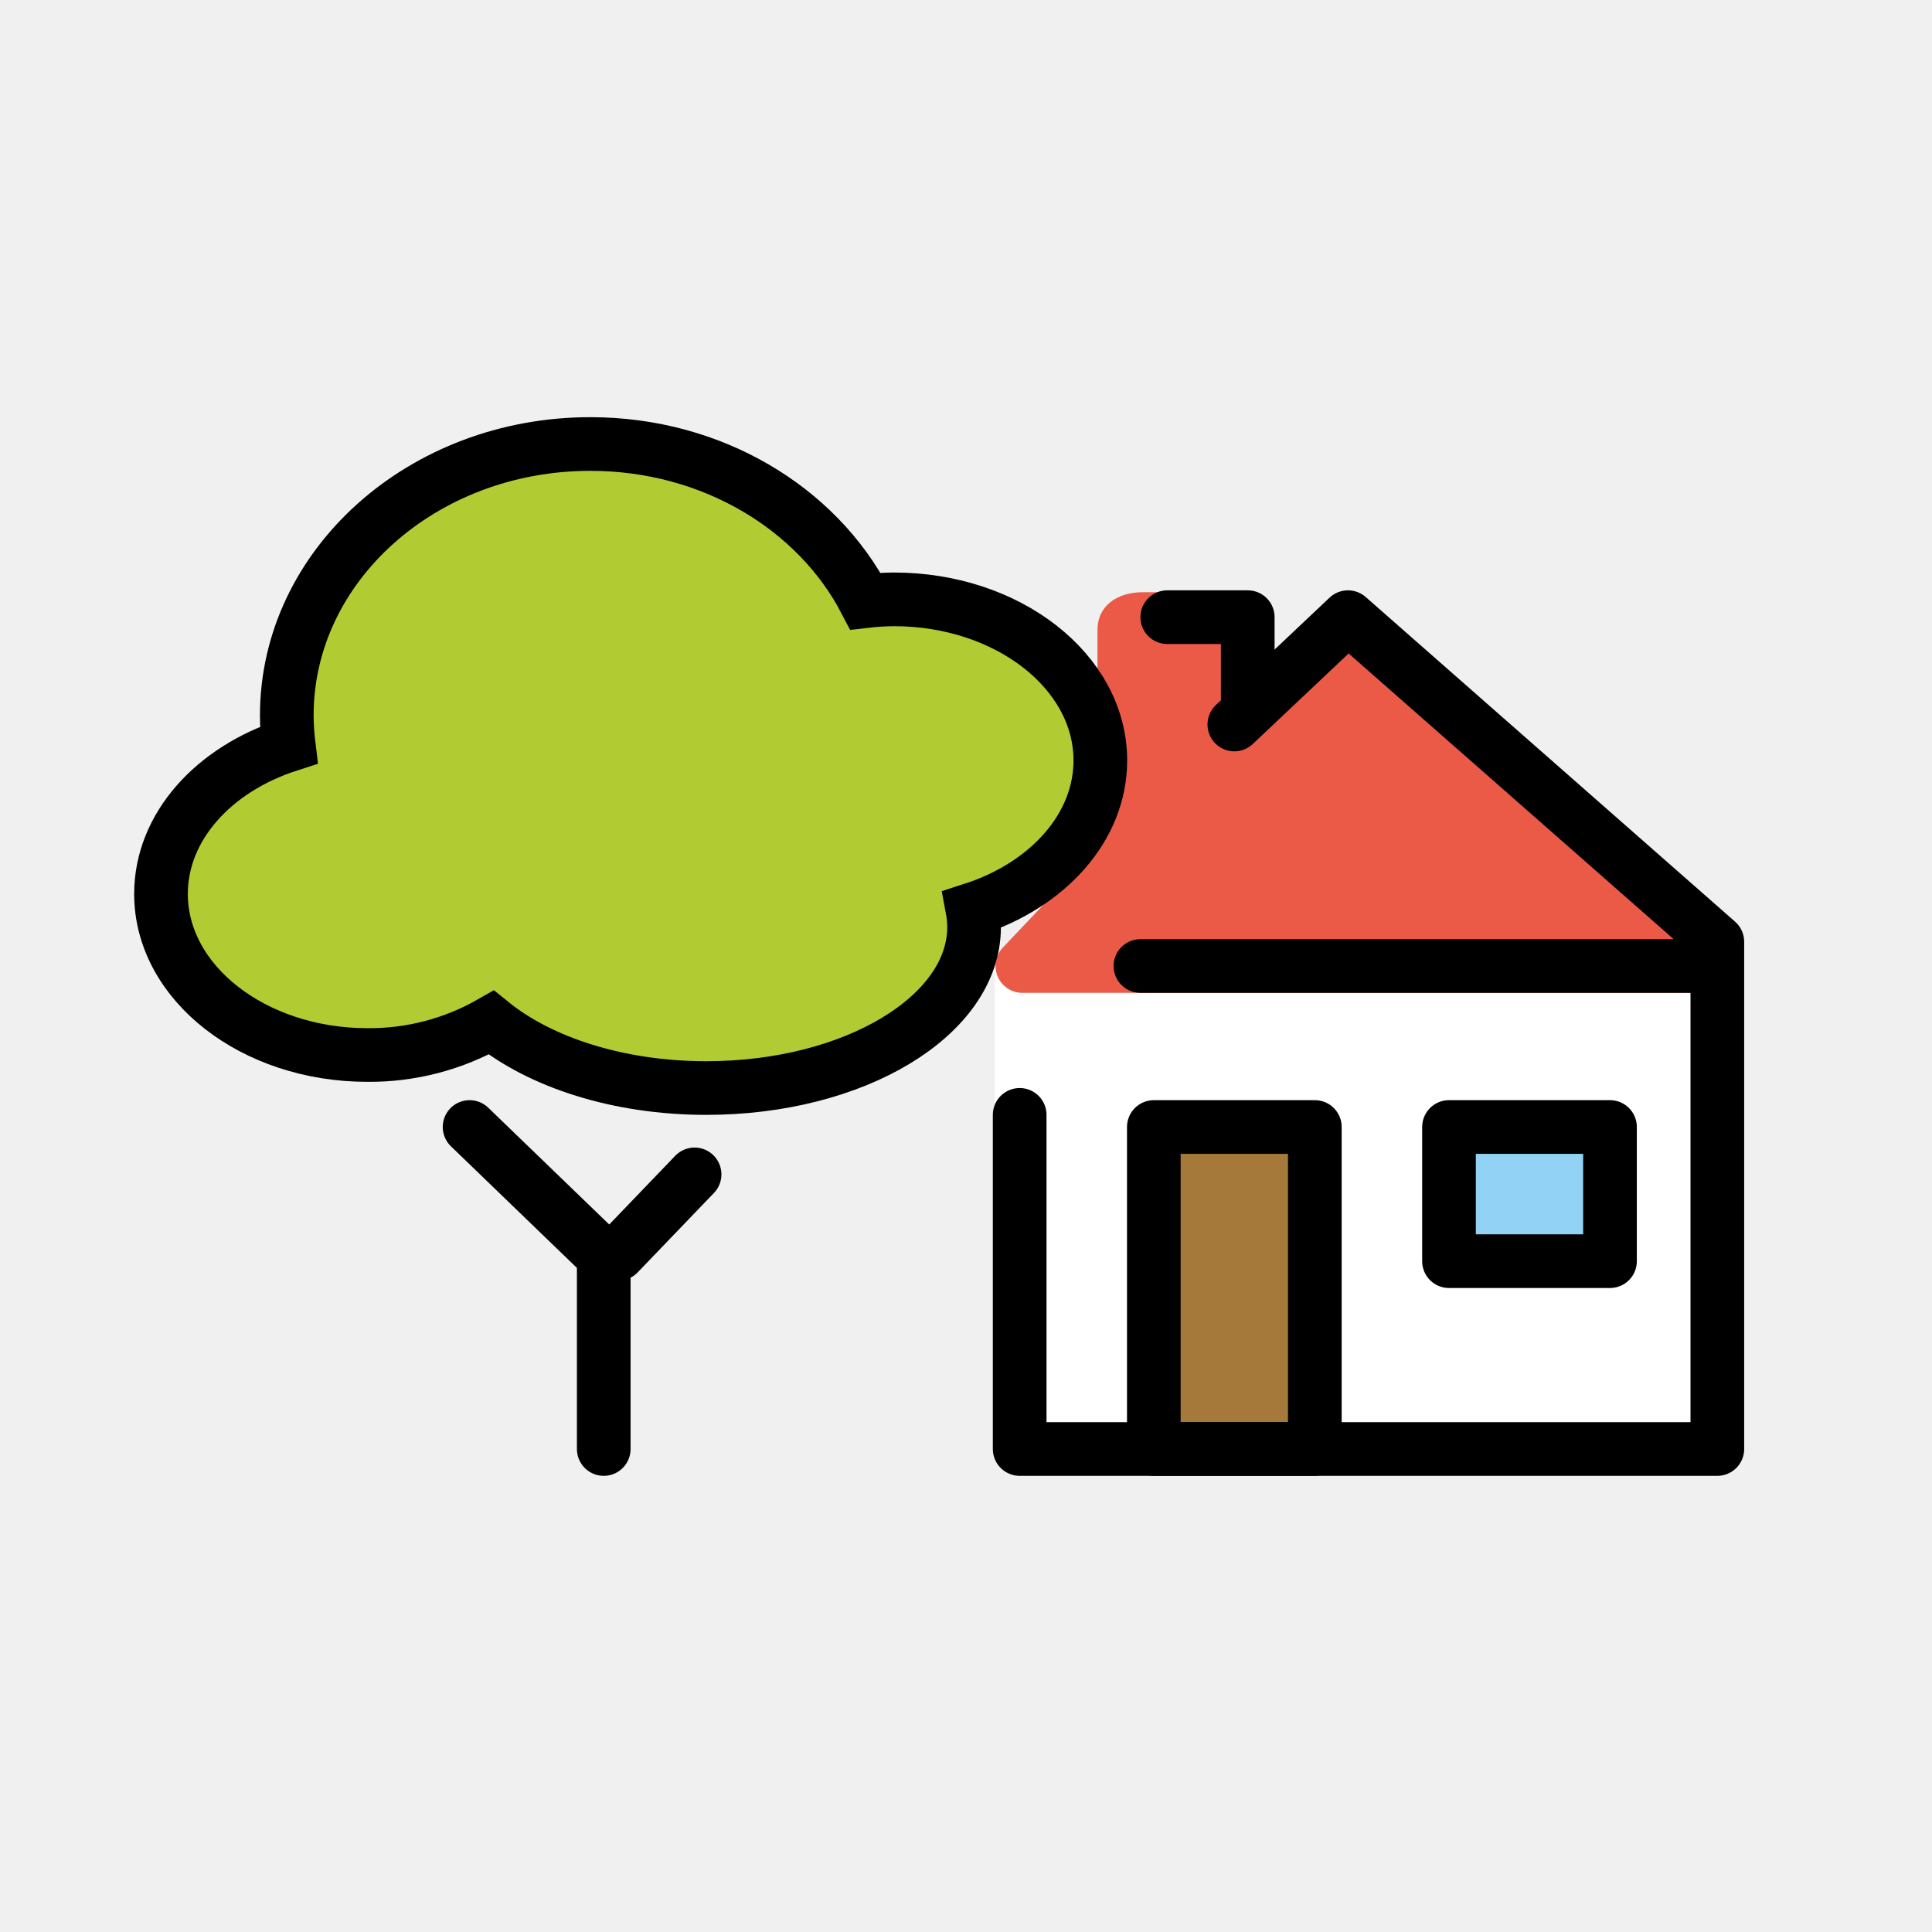
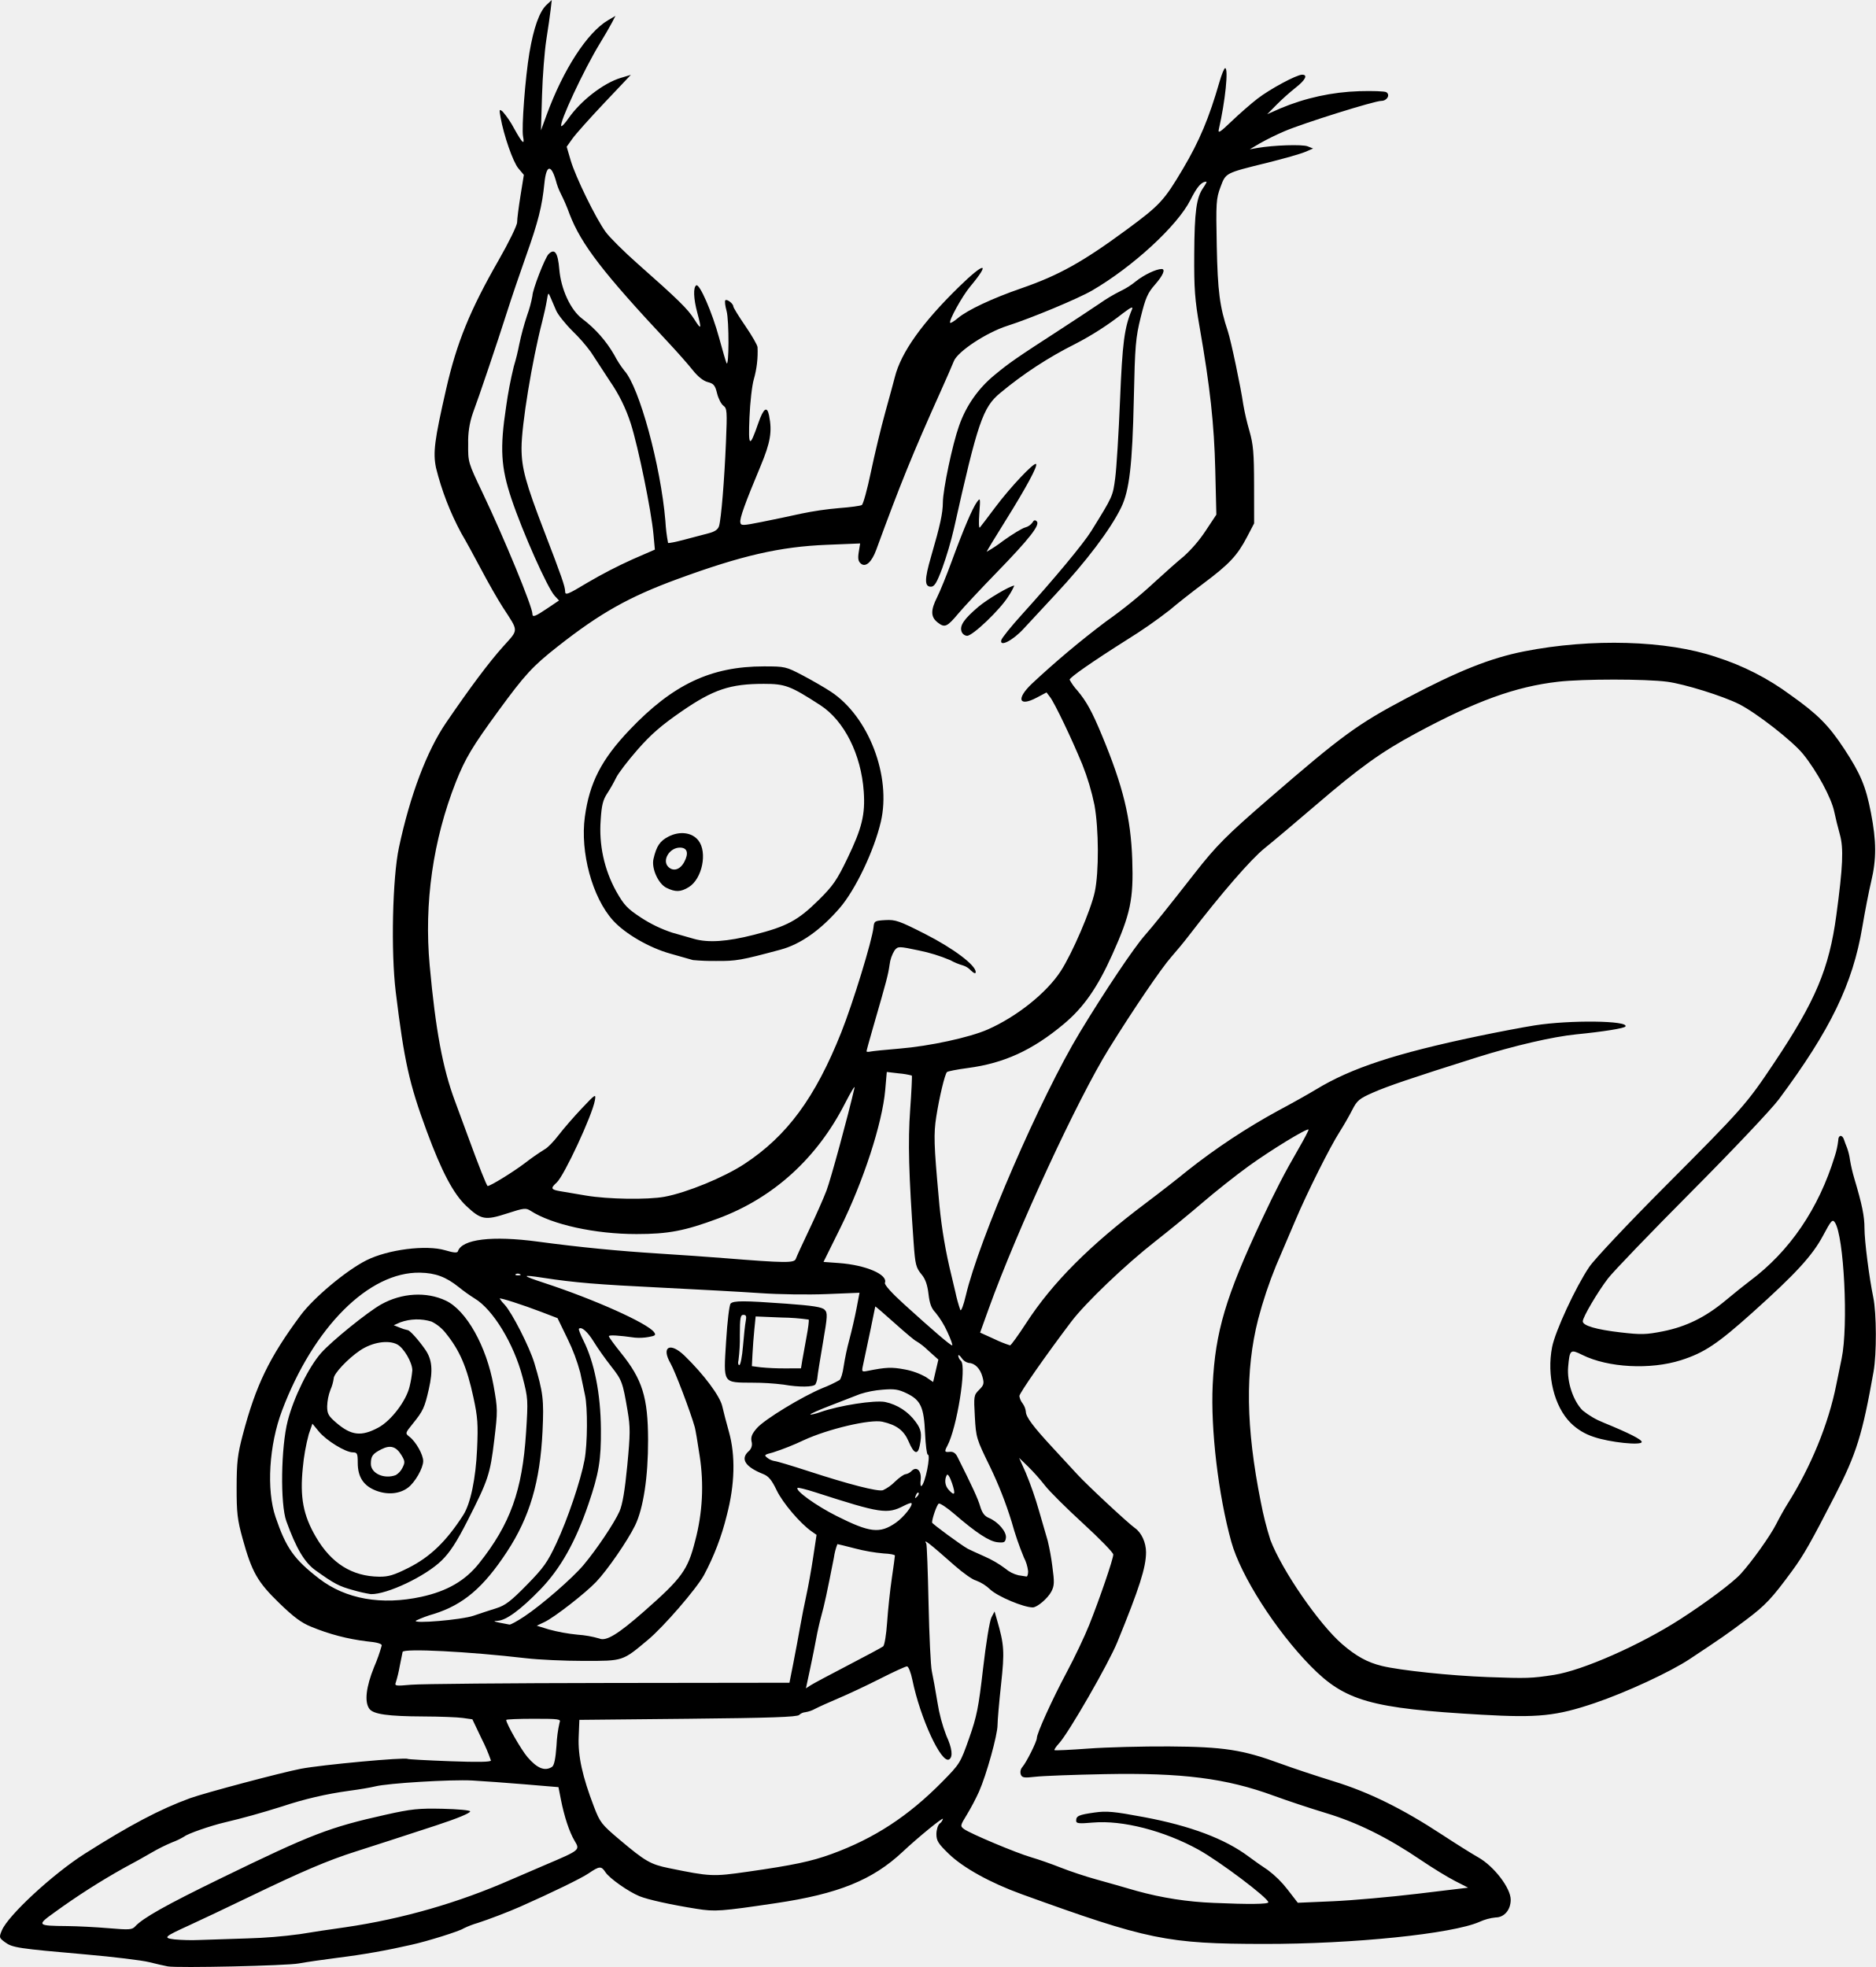
- <svg xmlns="http://www.w3.org/2000/svg" id="emoji" viewBox="0 0 72 72" version="1.1">
-   <g id="color">
-     <rect x="37.075" y="36.053" width="26.884" height="18.114" fill="#FFFFFF" />
-     <polygon fill="#EA5A47" stroke="#EA5A47" stroke-linecap="round" stroke-linejoin="round" stroke-miterlimit="10" stroke-width="2" points="50.235,23.2 38.1,36 63.5,36" />
-     <path fill="#EA5A47" d="M47.3,26l-6.4,6.059v-8.573c0-0.931,0.755-1.416,1.686-1.416h3.028 c0.931,0,1.686,0.485,1.686,1.416C47.3,23.486,47.3,26,47.3,26z" />
-     <rect x="43" y="42" width="6" height="12" fill="#A57939" />
-     <rect x="54" y="42" width="6" height="5" fill="#92D3F5" />
-     <path fill="#B1CC33" d="M41.006,28.339c0-3.312-3.445-6.003-7.694-6.003c-0.355,0.003-0.71,0.025-1.062,0.066 c-1.8-3.455-5.707-5.855-10.25-5.855c-6.248,0-11.312,4.529-11.312,10.114c0.001,0.369,0.025,0.738,0.07,1.104 C7.966,28.666,6,30.81,6,33.314c0,3.312,3.445,6.003,7.694,6.003c1.615,0.014,3.206-0.402,4.614-1.207 c1.818,1.477,4.726,2.438,8.015,2.438c5.511,0,9.978-2.688,9.978-6.003c-0.001-0.219-0.021-0.438-0.061-0.653 C39.036,32.99,41.006,30.845,41.006,28.339z" />
-   </g>
-   <g id="hair" />
-   <g id="skin" />
-   <g id="skin-shadow" />
-   <g id="line">
-     <polyline fill="none" stroke="#000000" stroke-linecap="round" stroke-linejoin="round" stroke-miterlimit="10" stroke-width="2" points="46,27 50.235,23 64,35.098 64,54 38,54 38,41.548" />
-     <rect x="43" y="42" width="6" height="12" fill="none" stroke="#000000" stroke-linecap="round" stroke-linejoin="round" stroke-miterlimit="10" stroke-width="2" />
-     <rect x="54" y="42" width="6" height="5" fill="none" stroke="#000000" stroke-linecap="round" stroke-linejoin="round" stroke-miterlimit="10" stroke-width="2" />
-     <polyline fill="none" stroke="#000000" stroke-linecap="round" stroke-linejoin="round" stroke-miterlimit="10" stroke-width="2" points="43.5,23 46.5,23 46.5,26" />
-     <path fill="none" stroke="#000000" stroke-miterlimit="10" stroke-width="2" d="M31.245,39.34" />
-     <polyline fill="none" stroke="#000000" stroke-linecap="round" stroke-linejoin="round" stroke-width="2" points="22.5,54 22.5,46.827 17.5,42" />
-     <line x1="23.041" x2="25.885" y1="46.727" y2="43.766" fill="none" stroke="#000000" stroke-linecap="round" stroke-linejoin="round" stroke-width="2" />
-     <path fill="none" stroke="#000000" stroke-linecap="round" stroke-miterlimit="10" stroke-width="2" d="M41.006,28.339 c0-3.312-3.445-6.003-7.694-6.003c-0.355,0.003-0.71,0.025-1.062,0.066c-1.8-3.455-5.707-5.855-10.25-5.855 c-6.248,0-11.312,4.529-11.312,10.114c0.001,0.369,0.025,0.738,0.07,1.104C7.966,28.666,6,30.81,6,33.314 c0,3.312,3.445,6.003,7.694,6.003c1.615,0.014,3.206-0.402,4.614-1.207c1.818,1.477,4.726,2.438,8.015,2.438 c5.511,0,9.978-2.688,9.978-6.003c-0.001-0.219-0.021-0.438-0.061-0.653 C39.036,32.99,41.006,30.845,41.006,28.339z" />
-     <line x1="63.5" x2="42.5" y1="36" y2="36" fill="none" stroke="#000000" stroke-linecap="round" stroke-linejoin="round" stroke-miterlimit="10" stroke-width="2" />
-   </g>
+ <svg xmlns="http://www.w3.org/2000/svg" id="Ebene_1" data-name="Ebene 1" viewBox="0 0 687.22 720.721">
+   <path d="M61.453,720.496c-1.098-.191-4.16-.89-6.797-1.554-2.64-.664-13.082-1.934-23.203-2.821-24.816-2.171-26.898-2.484-29.57-4.445-2.227-1.633-2.27-1.793-1.207-4.359,2.273-5.492,18.691-20.68,30.379-28.106,16.437-10.441,27.59-16.328,38.527-20.32,5.27-1.926,33.731-9.488,40.672-10.809,7.734-1.472,37.937-4.261,39.086-3.613.281.164,7.265.547,15.515.856,10.184.382,15,.296,15-.266a61.656,61.656,0,0,0-3.402-7.961l-3.398-7.133-3.512-.496c-1.93-.277-8.41-.523-14.398-.547-13.028-.058-18.372-.812-19.825-2.801-1.851-2.531-1.238-7.953,1.735-15.32a59.025,59.025,0,0,0,2.8-7.926c0-.629-1.937-1.156-5.402-1.468a77.139,77.139,0,0,1-20.48-5.371c-3.532-1.411-6.395-3.536-11.684-8.668-7.973-7.743-10.016-11.336-13.406-23.598-1.918-6.942-2.207-9.43-2.192-18.801.016-9.203.348-12.043,2.235-19.199,4.789-18.18,9.711-28.359,21.176-43.809,4.796-6.468,16.722-16.445,24.089-20.156,7.918-3.988,21.918-5.773,28.934-3.691,3.109.925,4.406,1.027,4.625.371,1.488-4.461,12.539-5.797,29.305-3.543,15.226,2.047,29.425,3.441,44.8,4.402,7.481.469,17.918,1.199,23.2,1.625,22.789,1.828,25.957,1.859,26.5.262.277-.805,2.476-5.602,4.894-10.664,2.414-5.059,5.27-11.508,6.34-14.332,1.555-4.082,7.902-27.379,10.27-37.668.25-1.098-1.34,1.515-3.536,5.812-10.273,20.09-26.234,34.559-46.402,42.067-12.277,4.57-18.308,5.722-29.976,5.722-15.149,0-30.942-3.472-38.766-8.527-1.723-1.109-2.438-1.031-8.547.957-8.082,2.629-9.57,2.363-14.934-2.656-4.757-4.446-9.058-12.571-14.582-27.535-6.398-17.332-8.234-25.582-11.343-51.039-1.789-14.665-1.192-41.692,1.172-52.801,4.074-19.133,10.23-35.438,17.277-45.758,8.894-13.02,15.711-22.129,20.879-27.891,5.793-6.461,5.797-5.316-.055-14.351-1.851-2.86-5.453-9.16-8-14-2.551-4.84-5.828-10.805-7.285-13.258a102.246,102.246,0,0,1-9.227-23.898c-1.152-5.59-.582-10.047,3.715-28.864,3.887-17.027,8.707-28.855,19.281-47.312,3.7-6.453,6.723-12.664,6.723-13.809,0-1.14.555-5.512,1.231-9.715l1.23-7.64-2.019-2.399c-1.942-2.308-5.336-12.043-6.52-18.703-.527-2.945-.465-3.109.785-2.078a32.979,32.979,0,0,1,4.192,6.199c3.097,5.539,3.914,6.258,3.269,2.887-.594-3.121.813-21.637,2.328-30.609,1.555-9.196,3.664-15.118,6.254-17.551L202.137,0l-.395,3.485c-.219,1.914-.933,6.902-1.594,11.082-.656,4.179-1.367,13.363-1.578,20.402l-.382,12.801,2.046-5.602c6.09-16.652,14.899-30.257,22.493-34.738l2.746-1.617L224.18,8.317c-.715,1.375-2.696,4.793-4.41,7.59-5.836,9.535-15.086,29.359-14.137,30.304.211.211,1.387-1.058,2.609-2.824,4.496-6.484,12.821-12.934,19.164-14.844l3.711-1.117-9.633,10.18c-5.293,5.597-10.586,11.527-11.757,13.172l-2.125,2.988,1.468,5c1.801,6.117,9.215,21.289,12.821,26.227,1.453,1.996,6.703,7.214,11.668,11.601,14.89,13.16,18.402,16.602,20.789,20.375,2.597,4.109,2.761,3.758,1.105-2.402-1.383-5.153-1.535-9.293-.375-10.012,1.203-.746,5.852,9.922,8.371,19.215,1.192,4.398,2.403,8.539,2.688,9.199.968,2.242,1.011-15.539.047-19.023-.524-1.883-.731-3.645-.457-3.914.582-.586,2.929,1.222,2.929,2.257,0,.399,1.977,3.618,4.399,7.149,2.422,3.535,4.433,7.035,4.476,7.777a36.496,36.496,0,0,1-1.367,11.754c-.652,2.199-1.371,8.5-1.598,14-.453,11,.032,11.309,3.243,2.059q2.847-8.198,3.941-2.789c1.188,5.933.516,9.867-3.191,18.73-5.625,13.449-7.602,18.949-7.34,20.43.219,1.262.746,1.254,7.836-.156,4.179-.829,10.66-2.192,14.398-3.028a118.069,118.069,0,0,1,14.074-2.058c4.004-.297,7.696-.797,8.203-1.114.512-.312,2.012-5.769,3.333-12.125,1.324-6.351,3.699-16.23,5.285-21.949,1.586-5.723,3.152-11.48,3.48-12.801,2.25-8.996,10.008-19.91,23.547-33.121,9.395-9.164,11.688-9.187,4.047-.039-2.942,3.524-7.965,12.629-7.32,13.274.195.195,1.468-.586,2.832-1.735,3.535-2.976,12.66-7.261,23.222-10.91,13.645-4.715,22.477-9.621,38.41-21.351,12.356-9.09,13.895-10.747,20.801-22.411,6.039-10.195,9.567-18.589,13.403-31.906.793-2.75,1.718-5,2.062-5,1.297,0,.039,12.199-2.312,22.399-.379,1.656.418,1.156,4.636-2.891,2.805-2.691,7.063-6.414,9.461-8.274,4.637-3.589,14.383-8.835,16.418-8.835,2.207,0,1.219,1.953-2.43,4.8a85.739,85.739,0,0,0-6.968,6.243l-3.383,3.437,4.801-2.129a81.334,81.334,0,0,1,28.89-6.308c4.891-.149,9.352.015,9.918.363,1.563.965.285,3.195-1.836,3.195-2.519,0-28.355,8.094-35.379,11.082a96.456,96.456,0,0,0-9.199,4.524l-3.594,2.128,2.801-.488c5.891-1.031,16.465-1.375,18.399-.601l2,.8-2.93,1.258c-1.613.692-7.91,2.492-14,3.996-15.391,3.809-15.023,3.618-17.012,8.922-1.57,4.207-1.668,5.703-1.351,21.449.336,16.668,1.078,22.395,4.062,31.329,1.141,3.406,4.801,20.789,5.645,26.8a90.834,90.834,0,0,0,2.226,9.602c1.461,5.094,1.723,8.109,1.739,20l.019,14-2.594,4.965c-3.558,6.812-6.484,9.937-15.89,16.98-4.446,3.328-10.024,7.731-12.399,9.778a177.797,177.797,0,0,1-15.515,10.8c-12.805,8.09-21.2,13.934-21.2,14.758a19.641,19.641,0,0,0,2.856,3.985c3.367,4.031,5.34,7.632,8.957,16.332,7.781,18.722,10.609,30.308,11.137,45.601.496,14.524-.629,19.899-7.278,34.715-5.48,12.207-10.539,19.453-17.839,25.555-11.465,9.578-21.833,14.332-35.102,16.086-3.922.519-7.375,1.191-7.668,1.496-.785.797-2.793,9.191-3.914,16.359-.981,6.254-.856,10.359.883,29.371a180.694,180.694,0,0,0,3.922,25.617c.492,1.981,1.472,6.121,2.183,9.2a55.03,55.03,0,0,0,1.824,6.628c.293.567,1.188-1.773,1.989-5.199,4.804-20.554,27.445-72.82,41.855-96.629,9.086-15.007,19.735-30.902,23.77-35.472,3.008-3.407,8.086-9.735,18.211-22.68,8-10.23,11.664-13.906,27.562-27.656,26.445-22.871,32.11-27.004,49.887-36.422,19.094-10.113,30.926-14.832,43.316-17.277,24.598-4.852,52.27-4.043,70.25,2.058a93.006,93.006,0,0,1,27.414,14.004c9.828,6.965,13.883,11.039,19.524,19.613,6.015,9.149,7.945,13.746,9.824,23.434,2.031,10.457,2.059,16.988.102,25.199-.84,3.52-2.305,11.043-3.258,16.715-3.5,20.828-11.688,37.73-30.582,63.121-2.688,3.613-17.039,18.785-31.942,33.762-14.883,14.961-28.66,29.285-30.617,31.828-3.793,4.93-9.266,14.23-9.266,15.746,0,1.574,4.895,3.016,13.778,4.051,7.578.886,9.39.844,15.566-.383,8.586-1.707,15.656-5.195,23.055-11.379,3.082-2.574,7.016-5.734,8.746-7.023,14.66-10.918,25.285-26.516,31.184-45.789a29.182,29.182,0,0,0,1.269-5.801c0-2.008,1.481-2.184,2.098-.25.246.773.754,2.121,1.125,3a21.635,21.635,0,0,1,1.066,4.402,57.927,57.927,0,0,0,1.582,6.801c2.871,9.633,3.731,13.832,3.731,18.258,0,4.59,1.715,18.054,3.23,25.34,1.199,5.781,1.258,20.691.102,27.199-4.098,23.113-6.274,30.097-14.133,45.386-8.93,17.379-11.473,21.848-15.668,27.575-7.504,10.23-9.773,12.636-17.047,18.097-6.82,5.125-8.836,6.528-20.484,14.246-7.2,4.774-23.336,12.254-34.801,16.133-14.117,4.778-20.715,5.461-41.348,4.282-40.722-2.321-50.168-5.008-62.777-17.864-12.805-13.058-25.59-33.082-29.027-45.469-4.762-17.152-7.618-41.265-6.825-57.585.946-19.379,4.793-32.325,17.953-60.399,5.129-10.937,8.415-17.281,13.465-26,2.168-3.742,3.828-6.933,3.688-7.094-.512-.601-13.82,7.524-21.93,13.387-4.617,3.34-12.18,9.328-16.797,13.301-4.621,3.973-12.465,10.406-17.433,14.293-10.977,8.586-25.598,22.57-30.793,29.449-9.457,12.512-18.977,26.164-18.977,27.211a5.782,5.782,0,0,0,1.176,2.699,6.328,6.328,0,0,1,1.199,3.078c.031,1.903,2.774,5.559,9.996,13.336,3.098,3.336,7.086,7.657,8.86,9.602,3.597,3.937,18.589,17.898,21.14,19.687,2.367,1.657,4.031,5.305,4.031,8.844,0,5.516-2.441,13.152-10.523,32.926-3.219,7.875-17.848,33.297-21.336,37.07-1.113,1.207-1.871,2.336-1.683,2.508.187.176,5.742-.086,12.343-.574,6.598-.492,19.918-.844,29.598-.785,20.019.129,26.996,1.199,40.801,6.273,4.398,1.617,13.218,4.551,19.601,6.52,12.965,4,25.133,10.003,39.832,19.652,4.871,3.199,10.77,6.894,13.106,8.215,5.742,3.246,11.859,11.238,11.859,15.496,0,3.723-2.363,6.504-5.527,6.504a18.951,18.951,0,0,0-5.903,1.609c-9.964,4.406-46.367,8.141-78.968,8.098-35.516-.047-42.492-1.481-88.758-18.227-11.395-4.125-21.367-9.636-26.641-14.719-3.918-3.781-4.601-4.863-4.601-7.3,0-1.575.539-3.313,1.199-3.86a3.196,3.196,0,0,0,1.199-1.726c0-.676-9.207,6.851-14.797,12.101-10.988,10.309-23.547,15.395-46.402,18.785-20.27,3.012-22.254,3.153-29.008,2.083-9.394-1.489-17.875-3.364-20.992-4.637-4.016-1.645-10.973-6.539-12.41-8.731-1.567-2.398-2.188-2.359-6.246.391-2.692,1.82-13.168,6.926-24.942,12.152-4.183,1.856-11.629,4.711-15.601,5.985a32.918,32.918,0,0,0-5.2,1.996c-1.343.984-13.277,4.73-19.207,6.027a263.392,263.392,0,0,1-26.793,4.723c-5.5.703-11.98,1.648-14.402,2.105-4.441.832-44.293,1.727-48,1.074ZM90.656,710.243a180.003,180.003,0,0,0,19.199-1.563c3.961-.668,11.469-1.801,16.688-2.523a236.005,236.005,0,0,0,60.91-17.551c1.32-.586,6.785-2.934,12.137-5.219,13.047-5.559,12.957-5.488,10.91-8.906-1.898-3.172-3.793-8.891-5.027-15.188l-.875-4.472-12.172-1.02c-6.696-.558-15.422-1.195-19.399-1.414-7.742-.422-30.953.984-35.574,2.16-1.539.391-5.859,1.121-9.598,1.621a134.107,134.107,0,0,0-24.402,5.692c-7.863,2.472-14.39,4.289-21.199,5.898-5.254,1.242-13.473,4.11-14.711,5.133a25.738,25.738,0,0,1-4.488,2.16,65.159,65.159,0,0,0-7.602,3.801c-2.199,1.305-6.699,3.805-10,5.555a254.75,254.75,0,0,0-25.398,16.242c-6.723,4.808-6.571,4.976,4.601,5.078,3.739.035,10.578.387,15.199.785,7.403.633,8.543.563,9.614-.613,2.855-3.129,11.297-7.875,31.586-17.75,33.129-16.125,39.511-18.586,60.297-23.235,9.332-2.086,11.992-2.363,20.8-2.168,5.555.122,10.102.547,10.102.946,0,.656-4.711,2.601-12.399,5.125-12.101,3.969-23.175,7.566-29.601,9.609-10.055,3.199-19.543,7.235-38.399,16.332-8.582,4.141-18.66,8.922-22.402,10.625-9.414,4.289-9.836,4.688-5.531,5.227a70.134,70.134,0,0,0,9.133.215c3.078-.125,11-.387,17.601-.582Zm374-13.231c0-1.555-17.875-15.023-25.601-19.289-12.563-6.934-27.86-10.867-38.602-9.93-5.289.461-6.199.36-6.199-.695,0-1.738.957-2.16,6.797-2.984,4.367-.621,7.058-.371,17.918,1.664,17.187,3.215,29.836,7.984,38.551,14.535,1.945,1.461,5.074,3.656,6.953,4.879a37.728,37.728,0,0,1,7.203,7.109l3.777,4.887,12.801-.555c7.039-.305,21.082-1.547,31.199-2.765l18.402-2.215-4.863-2.485c-2.672-1.367-8.254-4.785-12.398-7.597-12.176-8.266-23.25-13.754-34.758-17.235-5.711-1.722-14.34-4.59-19.18-6.367-17.449-6.402-33.582-8.461-62-7.914-11.222.215-22.593.645-25.277.953-4.238.488-4.945.379-5.418-.855a2.854,2.854,0,0,1,.582-2.7c1.48-1.683,5.312-9.351,5.312-10.625,0-1.765,5.641-14.187,10.965-24.152,2.856-5.34,6.555-13.129,8.223-17.308,3.859-9.676,8.812-24.165,8.812-25.786,0-.683-4.988-5.812-11.085-11.394-6.094-5.578-12.372-11.828-13.946-13.883a76.24,76.24,0,0,0-6.164-6.937l-3.305-3.2,2.426,5.422a129.254,129.254,0,0,1,4.871,14c1.344,4.719,2.778,9.656,3.184,10.977a87.354,87.354,0,0,1,1.68,9.25c.816,5.957.773,7.168-.348,9.336-1.285,2.476-5.191,5.816-6.813,5.816-3.32,0-12.707-3.937-15.523-6.516a15.41,15.41,0,0,0-5.293-3.351c-1.144-.234-4.66-2.699-7.809-5.477-9.496-8.386-11.617-10.027-10.382-8.027.215.344.59,10.238.832,21.988.246,11.746.785,22.895,1.199,24.77.414,1.879,1.344,7.012,2.062,11.414a59.752,59.752,0,0,0,3.262,12.215c2.113,4.57,2.492,7.754,1.024,8.664-2.817,1.738-10.575-15.028-13.465-29.082-.567-2.77-1.453-5-1.981-5s-4.886,1.996-9.691,4.437c-4.805,2.438-11.613,5.649-15.137,7.137-3.519,1.488-7.476,3.273-8.797,3.961a11.06,11.06,0,0,1-3.64,1.262,3.737,3.737,0,0,0-2.243,1.004c-.761.761-10.457,1.097-40.757,1.402l-39.762.398L212,636.485c-.285,6.953,1.359,14.437,5.586,25.468,2.246,5.848,2.762,6.516,9.504,12.204,9.289,7.836,11.246,8.964,17.957,10.336,15.242,3.113,16.031,3.148,28.808,1.328,16.758-2.395,23.368-3.789,30.801-6.5,15.641-5.707,28.114-13.856,40.559-26.493,6.43-6.527,6.625-6.843,9.805-15.859,2.843-8.066,3.476-11.23,5.136-25.652,1.047-9.11,2.407-17.434,3.047-18.656l1.156-2.208.887,3.059c2.66,9.152,2.813,11.606,1.496,23.688-.707,6.476-1.289,13.164-1.289,14.859,0,3.637-4.055,18.23-6.777,24.387a86.283,86.283,0,0,1-4.461,8.465c-2.449,3.98-2.492,4.187-1.055,5.257,2.207,1.645,19.164,8.77,24.625,10.352,2.606.754,7.457,2.453,10.785,3.773s9.118,3.25,12.868,4.285c3.75,1.032,10.503,2.958,15.011,4.274a123.353,123.353,0,0,0,28.207,4.379c12.754.566,20,.488,20-.219Zm-262.441-49.601c.797-.504,1.316-2.934,1.66-7.79a47.255,47.255,0,0,1,1.125-8.453c.578-1.293-.148-1.398-9.461-1.398-5.547,0-10.086.187-10.086.422,0,1.344,5.442,10.867,7.758,13.578,3.57,4.176,6.367,5.308,9.004,3.641ZM310.656,610.18c6.598-3.426,12.403-6.543,12.895-6.934.496-.386,1.148-4.386,1.457-8.89.305-4.504,1.07-11.695,1.699-15.981.633-4.289,1.148-8.07,1.148-8.402s-1.847-.684-4.105-.777a63.302,63.302,0,0,1-10.375-1.801c-3.453-.895-6.418-1.625-6.59-1.625a22.51,22.51,0,0,0-1.293,5c-2.465,12.574-3.48,17.285-4.543,21.082-.625,2.246-1.488,6.027-1.91,8.402-.426,2.371-1.449,7.477-2.277,11.34l-1.508,7.027,1.699-1.109c.938-.609,7.102-3.91,13.703-7.332ZM222.98,616.653l66.239-.086,1.422-7.199c.781-3.961,1.89-9.899,2.468-13.2s1.606-8.519,2.289-11.601c.684-3.078,1.809-9.328,2.497-13.891l1.253-8.293-1.832-1.281c-4.199-2.941-10.586-10.465-12.781-15.051-1.805-3.765-2.953-5.16-4.918-5.941-6.574-2.617-8.465-5.532-5.398-8.309a3.414,3.414,0,0,0,1.121-3.605c-.336-1.684.125-2.84,1.98-4.953,2.801-3.188,16.551-11.559,24.133-14.692a45.697,45.697,0,0,0,6.133-2.906c.512-.418,1.176-2.629,1.48-4.918a94.037,94.037,0,0,1,2.09-9.856c.848-3.136,2.032-8.289,2.637-11.449l1.094-5.75-12.117.492c-6.665.27-17.516.118-24.114-.343-6.601-.457-22.98-1.368-36.402-2.024-23.422-1.144-31.883-1.847-43.199-3.594-8.231-1.269-8.157-.914.398,1.895,18.262,5.988,37.707,14.707,40.145,17.996.804,1.09.515,1.352-2,1.797a19.355,19.355,0,0,1-4.942.238c-6.144-.871-9.601-1.062-9.601-.523,0,.332,2.023,3.117,4.496,6.183,7.789,9.668,9.832,16.235,9.875,31.786.039,13.535-1.735,25.195-4.778,31.394-2.789,5.684-10.152,16.352-14.269,20.668-3.973,4.164-15.258,12.945-18.828,14.649l-2.906,1.382,4.371,1.352a63.855,63.855,0,0,0,10.547,1.933,38.146,38.146,0,0,1,7.984,1.403c2.473,1.129,6.805-1.496,16.398-9.93,13.852-12.172,16.016-15.152,18.707-25.765a75.736,75.736,0,0,0,1.661-31.293c-.723-4.84-1.516-9.52-1.762-10.399-1.559-5.582-7.25-20.555-8.895-23.41-3.531-6.129-.16-7.953,5.157-2.789,7.062,6.863,12.941,14.742,13.792,18.492.465,2.039,1.555,6.227,2.426,9.305,2.465,8.754,2.199,19.379-.777,30.691a93.459,93.459,0,0,1-8.363,21.883c-2.786,5.055-14.707,18.848-20.45,23.652-9.472,7.934-8.992,7.774-23.586,7.774-7.039,0-16.582-.442-21.199-.985-20.902-2.449-44.812-3.671-45.164-2.304-.125.488-.605,2.871-1.066,5.289a47.411,47.411,0,0,1-1.406,5.844c-.528,1.343-.141,1.402,5.578.886,3.379-.308,35.953-.597,72.382-.644Zm64.075-109.325a90.887,90.887,0,0,0-11.246-.699c-11.196-.09-10.766.574-9.801-15.172.433-7.125,1.183-13.343,1.656-13.82,1.106-1.101,4.813-1.094,20.469.047,9.597.699,12.984,1.23,13.945,2.195,1.164,1.16,1.11,2.211-.605,12.18-1.035,6-1.938,11.648-2.004,12.551a6.978,6.978,0,0,1-.715,2.597c-.66,1.067-6.07,1.121-11.699.121Zm6.84-8.761c.25-1.539.964-5.477,1.585-8.754.625-3.274.973-6.113.774-6.313a77.708,77.708,0,0,0-9.887-.75l-9.531-.394-.473,4.707c-.261,2.586-.574,6.683-.691,9.105l-.219,4.399,3.203.418a88.357,88.357,0,0,0,8.992.402l5.797-.019Zm-21.692-5.383c.309-3.84.766-7.981,1.008-9.199.34-1.696.137-2.215-.856-2.215-1.105,0-1.3,1.105-1.312,7.398a62.473,62.473,0,0,1-.492,9.2c-.266.992-.129,1.8.301,1.8s1.039-3.14,1.351-6.984Zm297.149,120.5c10.461-1.633,31.472-10.91,46.218-20.402,9.551-6.149,19.305-13.461,22.157-16.606,4.164-4.594,10.789-13.89,12.98-18.215,1.191-2.347,3.043-5.66,4.117-7.359,8.606-13.633,15.071-29.422,17.906-43.734.481-2.418,1.364-6.739,1.965-9.598,2.504-11.934.864-44.949-2.476-49.856-.887-1.3-1.356-.773-4.383,4.907-3.852,7.226-10.023,13.953-25.777,28.078-12.844,11.523-17.704,14.762-26.204,17.476-11.226,3.582-26.75,2.758-36.16-1.922-4.382-2.179-4.644-1.96-5.199,4.372-.484,5.488,1.856,12.519,5.313,15.972a29.549,29.549,0,0,0,7.746,4.5c9.25,3.789,13.898,6.149,13.898,7.043,0,1.391-11.765.156-17.543-1.84a21.158,21.158,0,0,1-8.492-5.129c-6.039-6.039-8.824-17.406-6.801-27.785,1.137-5.843,8.688-22.125,13.645-29.425,1.898-2.797,14.191-15.856,27.511-29.223,28.801-28.906,29.993-30.25,40.231-45.57,15.133-22.641,20.105-34.446,22.742-54,2.426-17.954,2.711-24.582,1.285-29.645-.676-2.395-1.601-6.156-2.058-8.355-1.043-5.036-6.325-14.793-11.399-21.067-3.883-4.797-17.176-15.16-23.519-18.336-5.957-2.98-19.965-7.34-26.258-8.172-7.965-1.05-30.817-1.054-39.953-.007-15.66,1.792-30.27,7.101-52.348,19.023-12.516,6.758-20.418,12.437-36.465,26.211-7.136,6.125-15.562,13.219-18.722,15.766-5.079,4.089-15.805,16.464-27.805,32.082-1.731,2.257-4.621,5.757-6.418,7.785-3.59,4.047-13.883,19.191-22.781,33.515-11.535,18.567-33.762,66.653-44.125,95.453l-3.114,8.653,5.176,2.347a43.033,43.033,0,0,0,5.797,2.332c.336-.007,3.008-3.699,5.93-8.199,9.625-14.824,23.285-28.515,43.886-43.992,5.059-3.801,11.899-9.137,15.2-11.855a235.087,235.087,0,0,1,33.199-21.954c4.84-2.578,11.101-6.085,13.91-7.792,12.871-7.829,29.191-13.196,59.289-19.497,7.262-1.519,16.621-3.3,20.801-3.957,12.894-2.031,34.578-1.765,33.234.407-.41.664-8.168,1.906-18.035,2.882-8.551.848-22.801,4.153-36.398,8.438-23.813,7.512-32.782,10.555-38.254,12.98-4.844,2.145-5.672,2.852-7.426,6.313-1.086,2.141-3.176,5.773-4.641,8.066-3.535,5.532-11.871,22.2-16.089,32.176-1.86,4.399-5.086,11.961-7.172,16.801a159.356,159.356,0,0,0-6.543,19.598c-4.805,18.902-4.504,39.582.976,67.007a120.758,120.758,0,0,0,3.504,13.871c4.223,11.11,17.848,30.887,26.32,38.2,5.098,4.402,9.254,6.679,14.524,7.965,6.726,1.636,25.156,3.574,38.801,4.082,14.289.531,16.078.472,24.297-.809ZM192.07,592.293c6.403-4.254,17.66-14.043,21.723-18.882,4.824-5.747,11.305-15.422,13.164-19.641,1.094-2.492,1.973-7.668,2.848-16.801,1.117-11.648,1.133-14,.117-20-1.789-10.57-2.055-11.293-6.078-16.402-2.078-2.637-4.918-6.653-6.305-8.922-2.277-3.711-4.535-5.692-5.453-4.774-.188.184.539,2.082,1.613,4.219,4.055,8.063,6.336,19.551,6.446,32.453.093,11.368-.727,16.328-4.551,27.524-4.746,13.894-10.289,23.73-17.68,31.355-7.156,7.383-12.476,11.293-15.598,11.453-1.707.086-1.578.207.739.692,1.539.324,3.16.636,3.601.695.438.055,2.875-1.281,5.414-2.969Zm-18.617-.273c2.422-.832,6.203-2.074,8.402-2.762,3.258-1.015,5.321-2.594,11.114-8.504,6.183-6.304,7.613-8.316,10.879-15.32,4.136-8.859,8.894-22.953,10.304-30.516,1.094-5.879,1.18-19.191.153-23.797-.41-1.843-1.188-5.515-1.723-8.156a67.349,67.349,0,0,0-4.648-12.398l-3.68-7.594-6-2.297c-6.852-2.621-15.199-5.297-15.199-4.875a12.518,12.518,0,0,0,1.812,2.242c2.719,2.934,9.149,15.563,10.895,21.395,3.222,10.773,3.543,13.449,2.996,24.949-.887,18.555-4.703,31.496-13.028,44.18-8.609,13.121-15.988,19.402-26.761,22.785a41.845,41.845,0,0,0-6.594,2.453c-1.414,1.25,16.727-.285,21.078-1.785Zm-19.074-6.945c9.48-2.075,16.07-5.903,21.148-12.286,11.414-14.351,15.817-26.597,17.192-47.82.777-12.058.742-12.621-1.258-20.316-3.207-12.313-10.895-24.938-17.606-28.907a62.451,62.451,0,0,1-5.769-4.125c-4.66-3.746-8.547-5.199-14.199-5.308-18.727-.363-39.016,19.926-50.574,50.562-4.754,12.61-5.75,29.02-2.368,38.969,3.871,11.383,6.754,15.457,15.961,22.574,9.703,7.496,22.895,9.84,37.473,6.657Zm-24.926-2.422c-5.281-1.446-6.949-2.321-13.894-7.293-3.993-2.86-7.059-8.035-10.657-17.992-2.273-6.29-1.984-27.102.512-36.801,2.199-8.539,7.664-19.637,12.219-24.813,3.816-4.332,17.039-15.039,22.012-17.816,7.558-4.227,16.582-4.746,23.707-1.363,7.496,3.554,14.863,16.679,17.461,31.113,1.546,8.609,1.554,9.219.253,20.012-1.503,12.488-2.199,14.589-9.796,29.507-3.989,7.836-6.43,11.594-9.465,14.563-5.914,5.785-19.985,12.473-25.95,12.332a51.458,51.458,0,0,1-6.402-1.449Zm20.211-8.192c7.934-3.988,13.879-9.722,20.051-19.343,2.66-4.145,4.574-13.286,5.066-24.207.41-9.004.227-11.614-1.32-18.801-2.414-11.231-5.039-17.321-10.191-23.68a15.17,15.17,0,0,0-5.18-4.199,18.094,18.094,0,0,0-11.434.277l-2.402,1.063,2.254.898a14.003,14.003,0,0,0,2.847.899c.743,0,3.907,3.503,6.403,7.085,2.555,3.665,2.922,7.618,1.347,14.524-1.546,6.809-2.101,8.004-5.89,12.687-2.82,3.489-2.82,3.5-1.168,4.801,2.371,1.863,5.004,6.563,4.992,8.903-.016,2.593-3.027,7.839-5.601,9.746-3.09,2.289-7.422,2.687-11.657,1.07-4.593-1.754-6.718-4.984-6.722-10.215-.004-3.406-.192-3.801-1.805-3.808-2.676-.012-9.691-4.321-12.418-7.625l-2.387-2.895-1.328,3.863a72.96,72.96,0,0,0-2.183,12.266c-1.106,10.859.132,17.406,4.804,25.406,5.629,9.641,13.215,14.406,23.129,14.535,3.418.047,5.469-.57,10.793-3.25Zm-4.644-33.988a6.341,6.341,0,0,0,2.418-2.668c.996-1.93.957-2.445-.375-4.633-1.946-3.195-4.083-3.816-7.368-2.133-3.199,1.637-3.812,2.485-3.828,5.286-.019,3.55,4.895,5.781,9.153,4.148Zm-6.399-17.402c4.672-2.512,10.219-9.809,11.434-15.039a39.213,39.213,0,0,0,1-5.938c0-2.879-3.145-8.258-5.559-9.504-3.348-1.734-9.164-.773-13.641,2.25-4.46,3.016-9.601,8.488-9.601,10.231a15.506,15.506,0,0,1-1.199,4.175,18.712,18.712,0,0,0-1.2,6.036c0,2.726.465,3.558,3.368,6.046,5.48,4.688,9.144,5.106,15.398,1.743Zm238.035,52.664a14.45,14.45,0,0,0-1.566-5.098,112.145,112.145,0,0,1-4.449-12.969,143.38,143.38,0,0,0-7.969-20.3c-4.957-10.129-5.102-10.602-5.535-18.254-.43-7.598-.379-7.918,1.558-9.86,1.774-1.773,1.914-2.324,1.223-4.824-.832-3.012-2.809-4.996-5.02-5.035a4.155,4.155,0,0,1-2.597-1.805c-.688-.976-1.246-1.351-1.246-.832a3.151,3.151,0,0,0,1,1.879c2.136,1.996-1.489,24.566-4.996,31.125-1.145,2.133-1.024,2.41.937,2.195,1.172-.125,2.074.465,2.75,1.813,5.535,11.023,7.496,15.293,8.34,18.148.711,2.403,1.609,3.606,3.187,4.258,3.379,1.399,6.559,5.117,6.25,7.305-.234,1.637-.636,1.851-3.07,1.605-3.019-.3-7.785-3.418-15.785-10.324-2.742-2.367-5.34-4.086-5.77-3.82-.668.414-2.425,5.402-2.437,6.926-.004.437,10.656,8.265,13.082,9.605.5.277,3.238,1.535,6.086,2.797a38.299,38.299,0,0,1,7.625,4.43,11.659,11.659,0,0,0,4.828,2.48c1.305.191,2.645.402,2.973.469s.601-.793.601-1.914Zm-48.488-17.782c2.875-1.992,6.449-6.488,5.73-7.207-.16-.164-1.402.278-2.753.977-6.122,3.164-8.407,2.816-32.34-4.902-3.438-1.11-6.418-1.852-6.621-1.649-.946.946,6.777,6.516,14.23,10.262,12.27,6.172,15.879,6.59,21.754,2.519Zm8.332-11.007c-.246-.246-.695.199-.992.988-.438,1.141-.344,1.23.445.449.547-.543.793-1.191.547-1.437Zm12.277-3.5c-.781-2.313-1.562-3.543-1.91-3a4.721,4.721,0,0,0,.711,5.461c2.211,2.441,2.59,1.66,1.199-2.461Zm-20.89-.563c1.558-1.492,3.297-2.715,3.859-2.715a4.098,4.098,0,0,0,2.25-1.226c1.84-1.84,3.68.015,3.297,3.324-.168,1.426-.047,2.43.27,2.234,1.371-.843,3.531-11.531,2.335-11.531-.363,0-.808-3.512-.996-7.801-.414-9.578-1.597-12.156-6.703-14.629-3.113-1.503-4.547-1.718-9.023-1.336a35.798,35.798,0,0,0-8.121,1.594c-1.539.625-6.332,2.489-10.653,4.137-4.316,1.648-7.703,3.144-7.523,3.324s1.84-.207,3.691-.859c6.84-2.414,19.778-4.438,23.688-3.707a18.617,18.617,0,0,1,11.226,7.32c2.043,2.766,2.321,4.406,1.469,8.656-.715,3.59-2.133,3.086-4.039-1.429-1.738-4.106-4.391-6.121-9.644-7.309-4.415-1-19.887,2.633-28.821,6.766a92.896,92.896,0,0,1-11.277,4.492c-3.215.816-3.367.973-2,2.008a5.771,5.771,0,0,0,2.605,1.148c.618.012,6.196,1.676,12.399,3.699,15.004,4.887,25.32,7.532,27.277,6.993a15.396,15.396,0,0,0,4.434-3.153Zm12.125-48.086a24.168,24.168,0,0,0-4.344-3.398c-.324-.016-3.832-2.946-7.801-6.504-3.965-3.563-7.211-6.344-7.211-6.184,0,.25-2.957,14.407-4.543,21.746-.468,2.176-.379,2.266,1.825,1.829,6.691-1.336,8.757-1.415,13.457-.528a25.199,25.199,0,0,1,7.796,2.793l2.664,1.828.958-4.105.96-4.106Zm7.035-6.828a32.295,32.295,0,0,0-4.34-7.043c-1.48-1.512-2.144-3.273-2.547-6.797-.371-3.238-1.148-5.484-2.426-7.023-2.179-2.621-2.441-3.637-3.019-11.738-1.797-25.11-2.11-37.118-1.277-48.7.484-6.765.757-12.425.609-12.574a27.026,27.026,0,0,0-4.723-.797l-4.445-.523-.578,6.64c-1.059,12.118-7.992,33.422-16.418,50.457l-6.188,12.504,5.68.418c9.867.731,17.977,4.223,16.82,7.243-.261.679,2.434,3.691,7.02,7.851,10.633,9.649,16.953,15.059,17.605,15.07.313.008-.488-2.238-1.773-4.988Zm-156.641-21.148a1.616,1.616,0,0,0-1.535.062c-.266.27.207.457,1.051.422.93-.039,1.121-.227.484-.484ZM243.469,438.5c8.121-1.504,21.777-7.109,29.226-12.004,15.66-10.281,25.957-24.265,35.493-48.195,4.3-10.793,11.339-33.734,11.824-38.531.23-2.289.437-2.414,4.34-2.641,3.703-.215,5.121.282,14.652,5.133,10.289,5.238,18.449,11.379,18.449,13.887,0,.746-.59.543-1.851-.641a6.479,6.479,0,0,0-2.723-1.738,22.06,22.06,0,0,1-4.75-1.961,60.037,60.037,0,0,0-11.473-3.551c-7.472-1.57-7.625-1.57-8.906-.07a13.126,13.126,0,0,0-1.859,5.351c-.543,3.75-.985,5.426-5.981,22.727-1.351,4.676-2.457,8.691-2.457,8.926s.633.285,1.402.109,5.567-.664,10.657-1.082c11.019-.902,25.687-4.078,32.324-7,10.672-4.695,21.602-13.43,26.766-21.391,4.261-6.57,11.078-22.437,12.48-29.062,1.543-7.266,1.481-22.906-.121-31.797a88.574,88.574,0,0,0-4.422-14.801c-3.883-9.449-10.082-22.41-11.824-24.722l-1.313-1.735-3.574,1.895c-6.601,3.508-7.652.48-1.773-5.11a333.75,333.75,0,0,1,27.054-22.726,175.676,175.676,0,0,0,18.348-14.899c3.523-3.246,8.148-7.324,10.277-9.062a49.87,49.87,0,0,0,7.875-9.199l4.008-6.043-.398-16.399c-.41-16.797-1.895-30.347-5.735-52.304-1.757-10.067-2.05-13.993-1.972-26.746.093-15.676.781-20.707,3.32-24.348.844-1.211,1.356-2.203,1.145-2.203-1.821,0-3.418,1.828-5.868,6.703-4.726,9.414-21.136,24.527-36.031,33.183-5.133,2.985-22.32,10.145-31.023,12.93-7.696,2.457-18.219,9.406-19.61,12.945-.57,1.454-2.738,6.418-4.816,11.04-10.231,22.761-14.762,33.91-23.621,58.101-1.645,4.492-3.871,6.496-5.613,5.047-.977-.809-1.168-1.848-.79-4.23l.508-3.161-12.23.496c-17.102.692-31.211,3.93-54.692,12.551-17.757,6.52-28.277,12.438-43.761,24.614-9.321,7.332-12.071,10.316-21.91,23.781-9.461,12.953-12.028,17.234-15.465,25.84a147.094,147.094,0,0,0-9.637,67.363c2.156,23.609,4.773,37.664,9.23,49.598,1.071,2.859,3.215,8.687,4.77,12.949,3.906,10.711,6.895,18.25,7.238,18.25,1.004,0,9.215-5.047,13.598-8.36a88.037,88.037,0,0,1,7.394-5.156c.985-.512,3.223-2.808,4.973-5.105s5.567-6.7,8.477-9.778c5.086-5.382,5.273-5.5,4.843-3-.929,5.414-11.265,27.657-14,30.125-2.336,2.11-2.136,2.59,1.313,3.172,1.652.278,5.879.996,9.402,1.594,8.016,1.363,22.614,1.586,28.813.441Zm10.386-86.726c-.441-.149-4.148-1.199-8.238-2.34-7.734-2.148-16.597-7.281-21.035-12.18-7.578-8.367-12.094-24.988-10.316-37.972,1.711-12.52,6.078-21.008,16.367-31.825,15.863-16.683,29.824-23.289,49.215-23.289,7.73,0,8.09.082,14.168,3.27,3.433,1.801,8.121,4.515,10.418,6.031,13.785,9.098,22.152,30.895,18.273,47.598-2.469,10.617-9.32,24.98-15.105,31.668-7.02,8.105-14.356,13.261-21.672,15.23-14.547,3.91-16.207,4.199-23.602,4.141a81.621,81.621,0,0,1-8.473-.332Zm22.383-9.262c12.067-3.078,16.102-5.25,23.684-12.742,5.25-5.188,6.672-7.25,10.508-15.203,5.363-11.121,6.586-16.114,6.008-24.512-.946-13.648-7.153-26-15.918-31.676-10.985-7.109-12.844-7.812-20.719-7.812-12.293,0-18.449,2.062-30.055,10.058-7.512,5.18-11.273,8.45-16.223,14.11-3.546,4.054-7.046,8.644-7.785,10.203a56.794,56.794,0,0,1-3.297,5.801c-1.55,2.351-2.046,4.359-2.375,9.648a46.815,46.815,0,0,0,5.637,26.117c2.93,5.184,4.102,6.422,9.277,9.813a48.892,48.892,0,0,0,11.2,5.386c2.902.833,6.535,1.868,8.074,2.305,5.246,1.492,12.09,1.028,21.984-1.496Zm-32.097-17.219c-2.989-1.476-5.536-7.144-4.739-10.558,1.106-4.723,2.317-6.543,5.453-8.18,4.133-2.152,8.661-1.578,10.997,1.391,3.41,4.332,1.39,14.113-3.532,17.113-2.98,1.816-4.859,1.871-8.179.234Zm6.515-9.422c1.762-3.269,1.157-5.304-1.578-5.304-3.797,0-6.629,4.676-4.262,7.043,1.825,1.824,4.321,1.086,5.84-1.739Zm116.172-81.324c.211-.808,3.586-5.008,7.5-9.324,11.871-13.109,22.594-26.012,25.469-30.656,7.926-12.781,7.875-12.676,8.766-19.418.48-3.621,1.273-16.446,1.765-28.504.867-21.152,1.582-26.613,4.379-33.274.504-1.203-.309-.855-3.293,1.399a110.235,110.235,0,0,1-17.488,11.246,142.611,142.611,0,0,0-27.465,17.953c-6.391,5.234-8.301,10.832-17,49.801a130.952,130.952,0,0,1-4.25,14.398c-2.035,5.414-2.883,6.801-4.156,6.801-2.403,0-2.391-2.648.039-11.004,3.344-11.492,4.301-15.894,4.332-19.89.039-4.786,3.504-21.227,5.89-27.926a41.673,41.673,0,0,1,13.094-18.781c5.375-4.454,7.731-6.082,24.246-16.786,4.617-2.992,10.969-7.183,14.11-9.312a60.784,60.784,0,0,1,7.875-4.695,27.062,27.062,0,0,0,5.492-3.5c2.922-2.352,7.433-4.508,9.441-4.508,1.52,0,.504,2.375-2.457,5.742-2.664,3.023-3.449,4.828-5.203,11.91-1.875,7.578-2.109,10.344-2.535,29.949-.524,24.145-1.625,33.575-4.641,39.785-3.875,7.985-12.804,19.805-24.082,31.868-4.402,4.707-9.625,10.332-11.605,12.504-3.961,4.343-8.918,6.886-8.223,4.222Zm-14.586-3.219c-.683-2.156.942-4.523,6.164-8.968,3.317-2.824,11.731-7.793,13.192-7.793a23.58,23.58,0,0,1-2.172,3.926c-2.977,4.839-13.051,14.476-15.133,14.476a2.381,2.381,0,0,1-2.051-1.641Zm-8.738-3.261c-2.57-2.024-2.609-4.442-.149-9.324,1.043-2.075,3.418-7.915,5.27-12.973,4.328-11.813,7.648-19.609,9.293-21.836,1.238-1.676,1.285-1.457.859,4.16-.25,3.258-.16,5.598.192,5.199s2.929-3.785,5.726-7.523c5.446-7.274,14.141-16.488,14.875-15.754.676.676-3.578,8.566-11.218,20.797-3.793,6.078-6.899,11.191-6.899,11.367a49.391,49.391,0,0,0,6.098-4.055c3.355-2.406,6.957-4.589,8.012-4.855a4.755,4.755,0,0,0,2.652-1.789c.527-.934.988-1.067,1.605-.457,1.309,1.293-2.672,6.371-14.691,18.746-5.774,5.937-12.055,12.664-13.961,14.941-4.23,5.051-5.047,5.41-7.664,3.356Zm-142.965-5.168,4.262-2.871-1.598-1.731c-2.625-2.844-11.711-23.238-15.832-35.535-3.871-11.559-4.273-18.473-1.957-33.726a145.915,145.915,0,0,1,2.828-14.797,80.54,80.54,0,0,0,1.992-8.071,99.576,99.576,0,0,1,2.868-10.605,43.691,43.691,0,0,0,1.957-7.203c.004-2.11,4.578-13.918,5.906-15.246,2.242-2.243,3.422-.582,3.933,5.539.614,7.324,4.141,14.945,8.391,18.125A44.326,44.326,0,0,1,225,129.996a37.24,37.24,0,0,0,3.734,5.817c5.45,5.945,13.325,34.789,15.036,55.09a60.04,60.04,0,0,0,.976,8.023c.176.176,2.84-.351,5.914-1.172,3.078-.82,7.082-1.879,8.903-2.347,2.316-.594,3.472-1.391,3.855-2.645.793-2.605,1.961-16.742,2.543-30.828.469-11.27.394-12.316-.957-13.301-.805-.59-1.844-2.625-2.305-4.523-.719-2.93-1.23-3.551-3.398-4.11-1.641-.418-3.641-2.015-5.567-4.445-1.656-2.082-5.546-6.496-8.644-9.805-24.133-25.773-32.152-36.191-36.426-47.304a66.394,66.394,0,0,0-3.211-7.477,23.167,23.167,0,0,1-1.805-4.801c-1.785-6.152-3.531-5.757-4.199.953-.851,8.493-2.273,14.125-6.73,26.649-2.27,6.379-5.387,15.558-6.922,20.398-3.465,10.918-10.356,31.321-12.563,37.2a31.486,31.486,0,0,0-1.714,11.199c-.067,6.789-.055,6.824,5.269,18,7.965,16.719,18.266,41.738,18.266,44.367,0,1.359.988.992,5.484-2.035Zm31.152-17.938,8.223-3.578-.516-5.605c-.793-8.676-5.582-32.063-8.308-40.571a58.52,58.52,0,0,0-7.649-15.546c-2.855-4.34-6-9.153-6.984-10.692a61.441,61.441,0,0,0-6.644-7.601c-2.668-2.641-5.399-6.059-6.067-7.598-.672-1.543-1.598-3.703-2.062-4.801-.813-1.937-.856-1.898-1.368,1.199-.289,1.762-1.039,5.18-1.664,7.602-3.738,14.476-7.57,37.867-7.586,46.316-.011,7.383,1.477,12.844,8.422,30.883,6.223,16.168,7.532,19.934,7.551,21.711.016,1.547.82,1.231,8.223-3.215a172.695,172.695,0,0,1,16.429-8.504Z" />
</svg>
